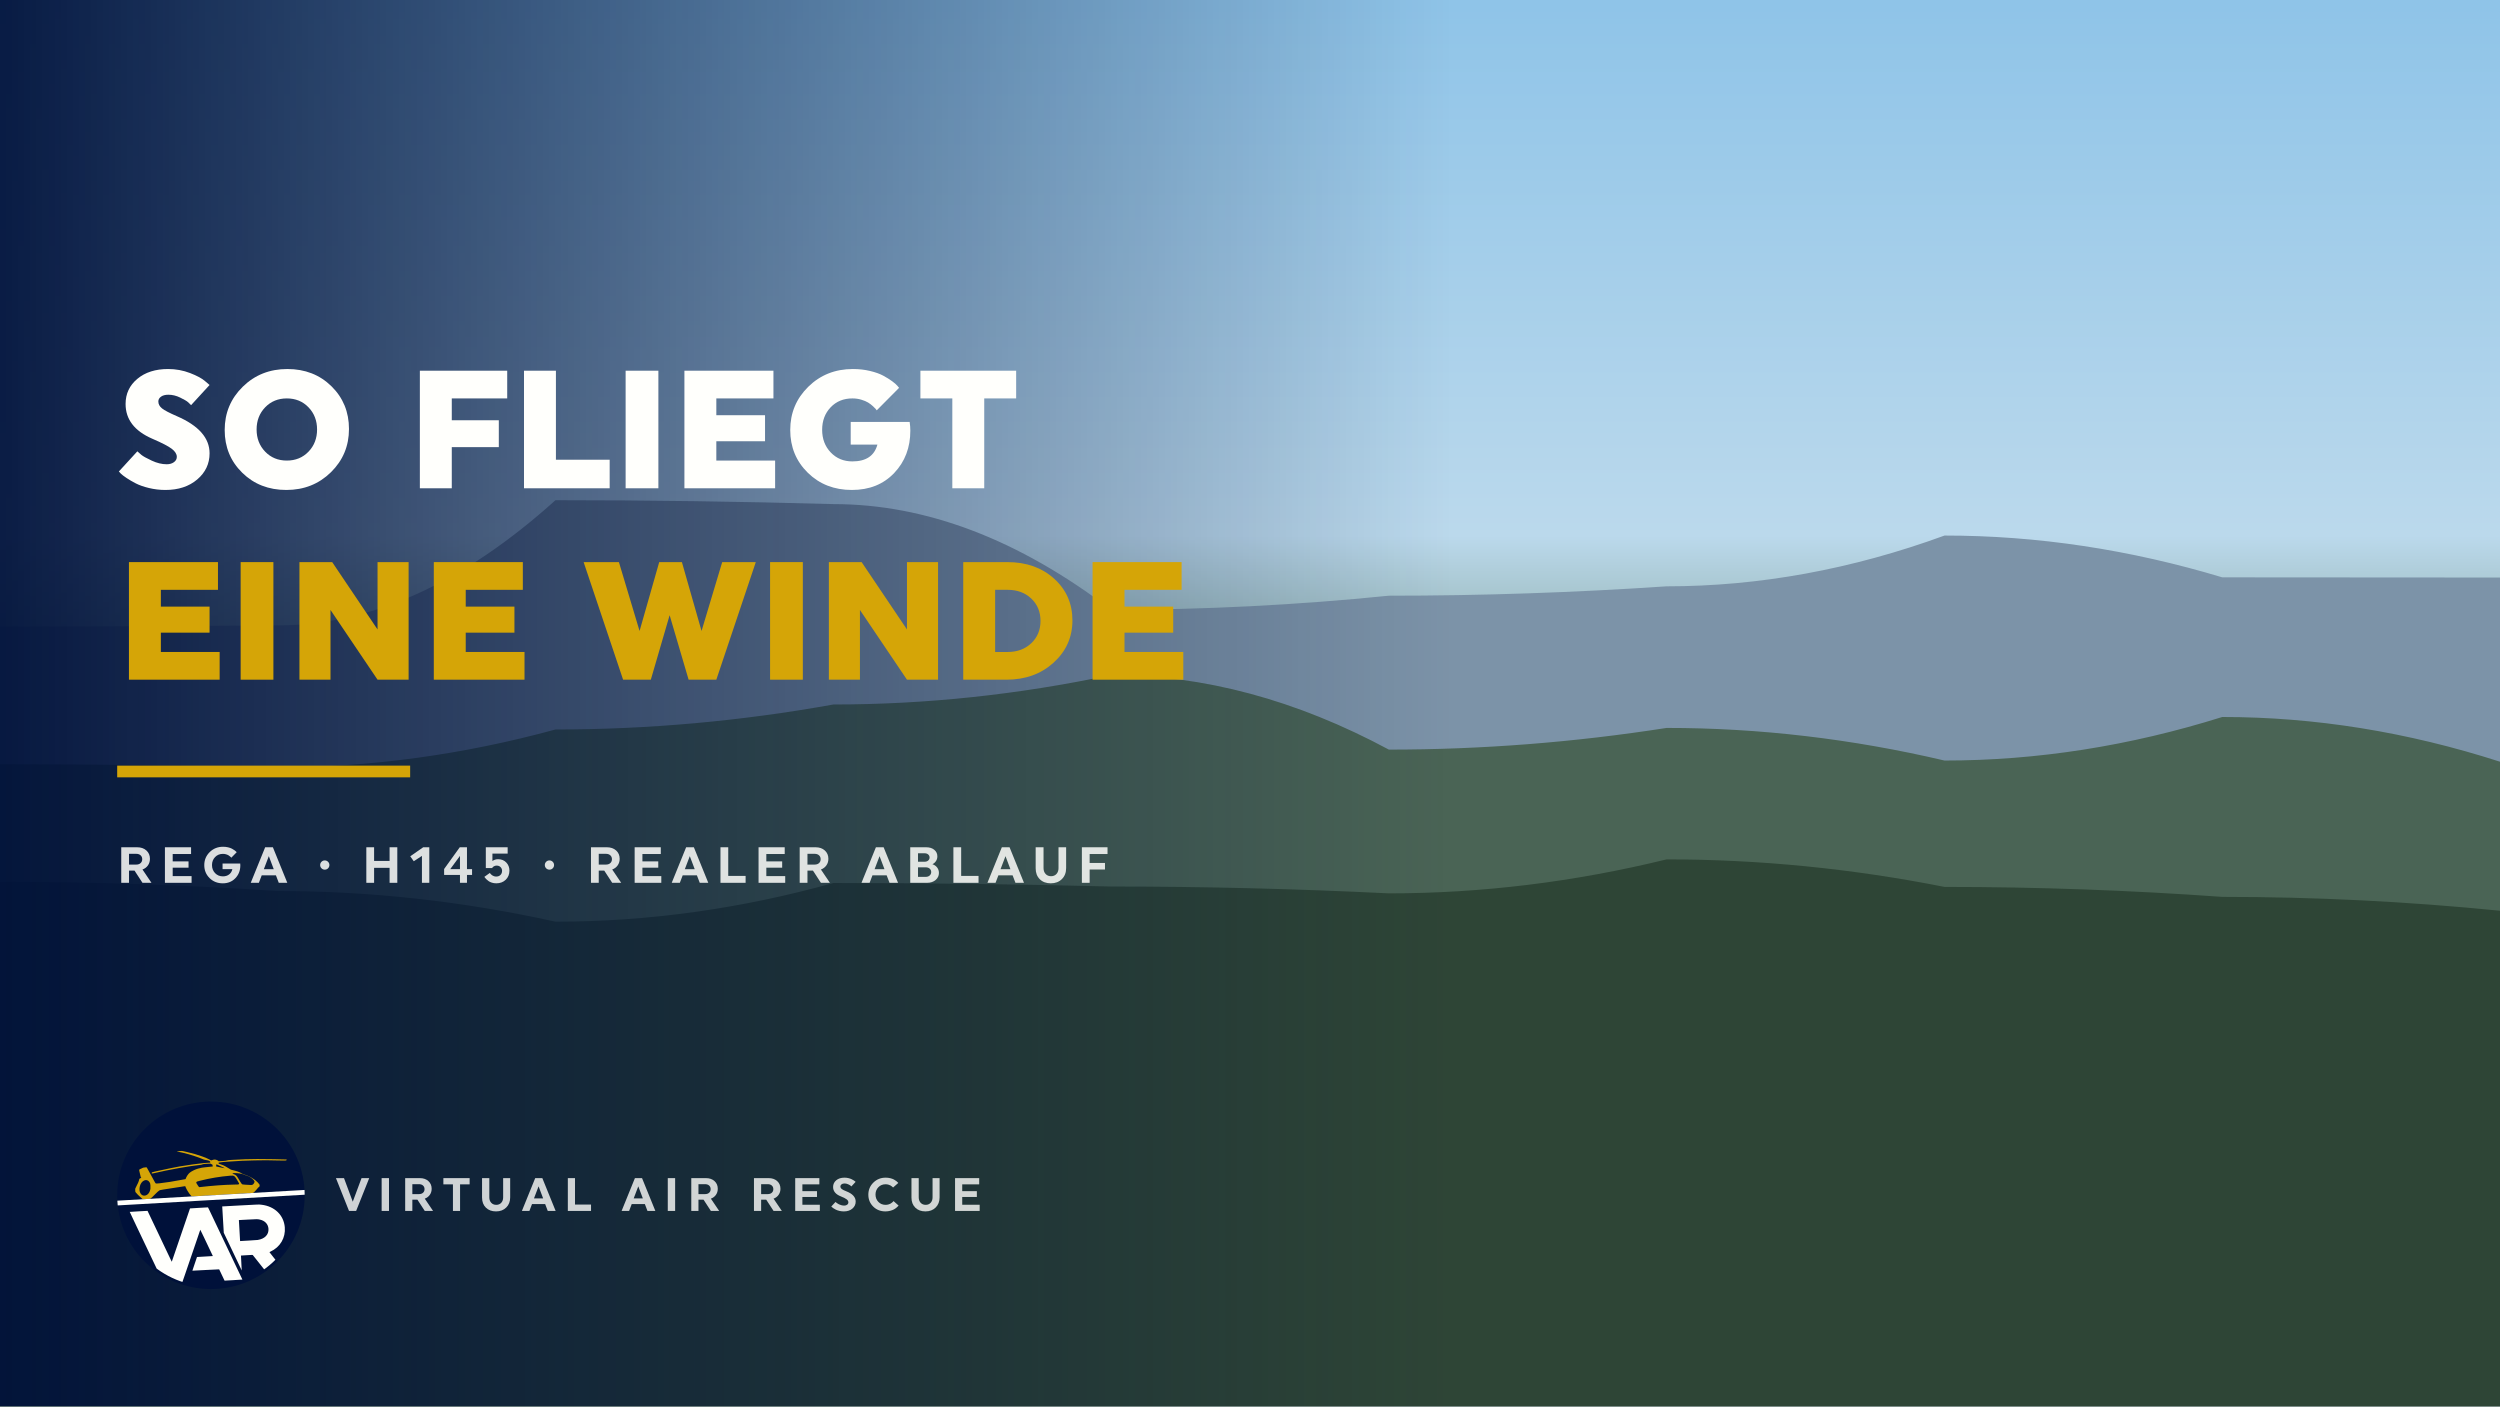
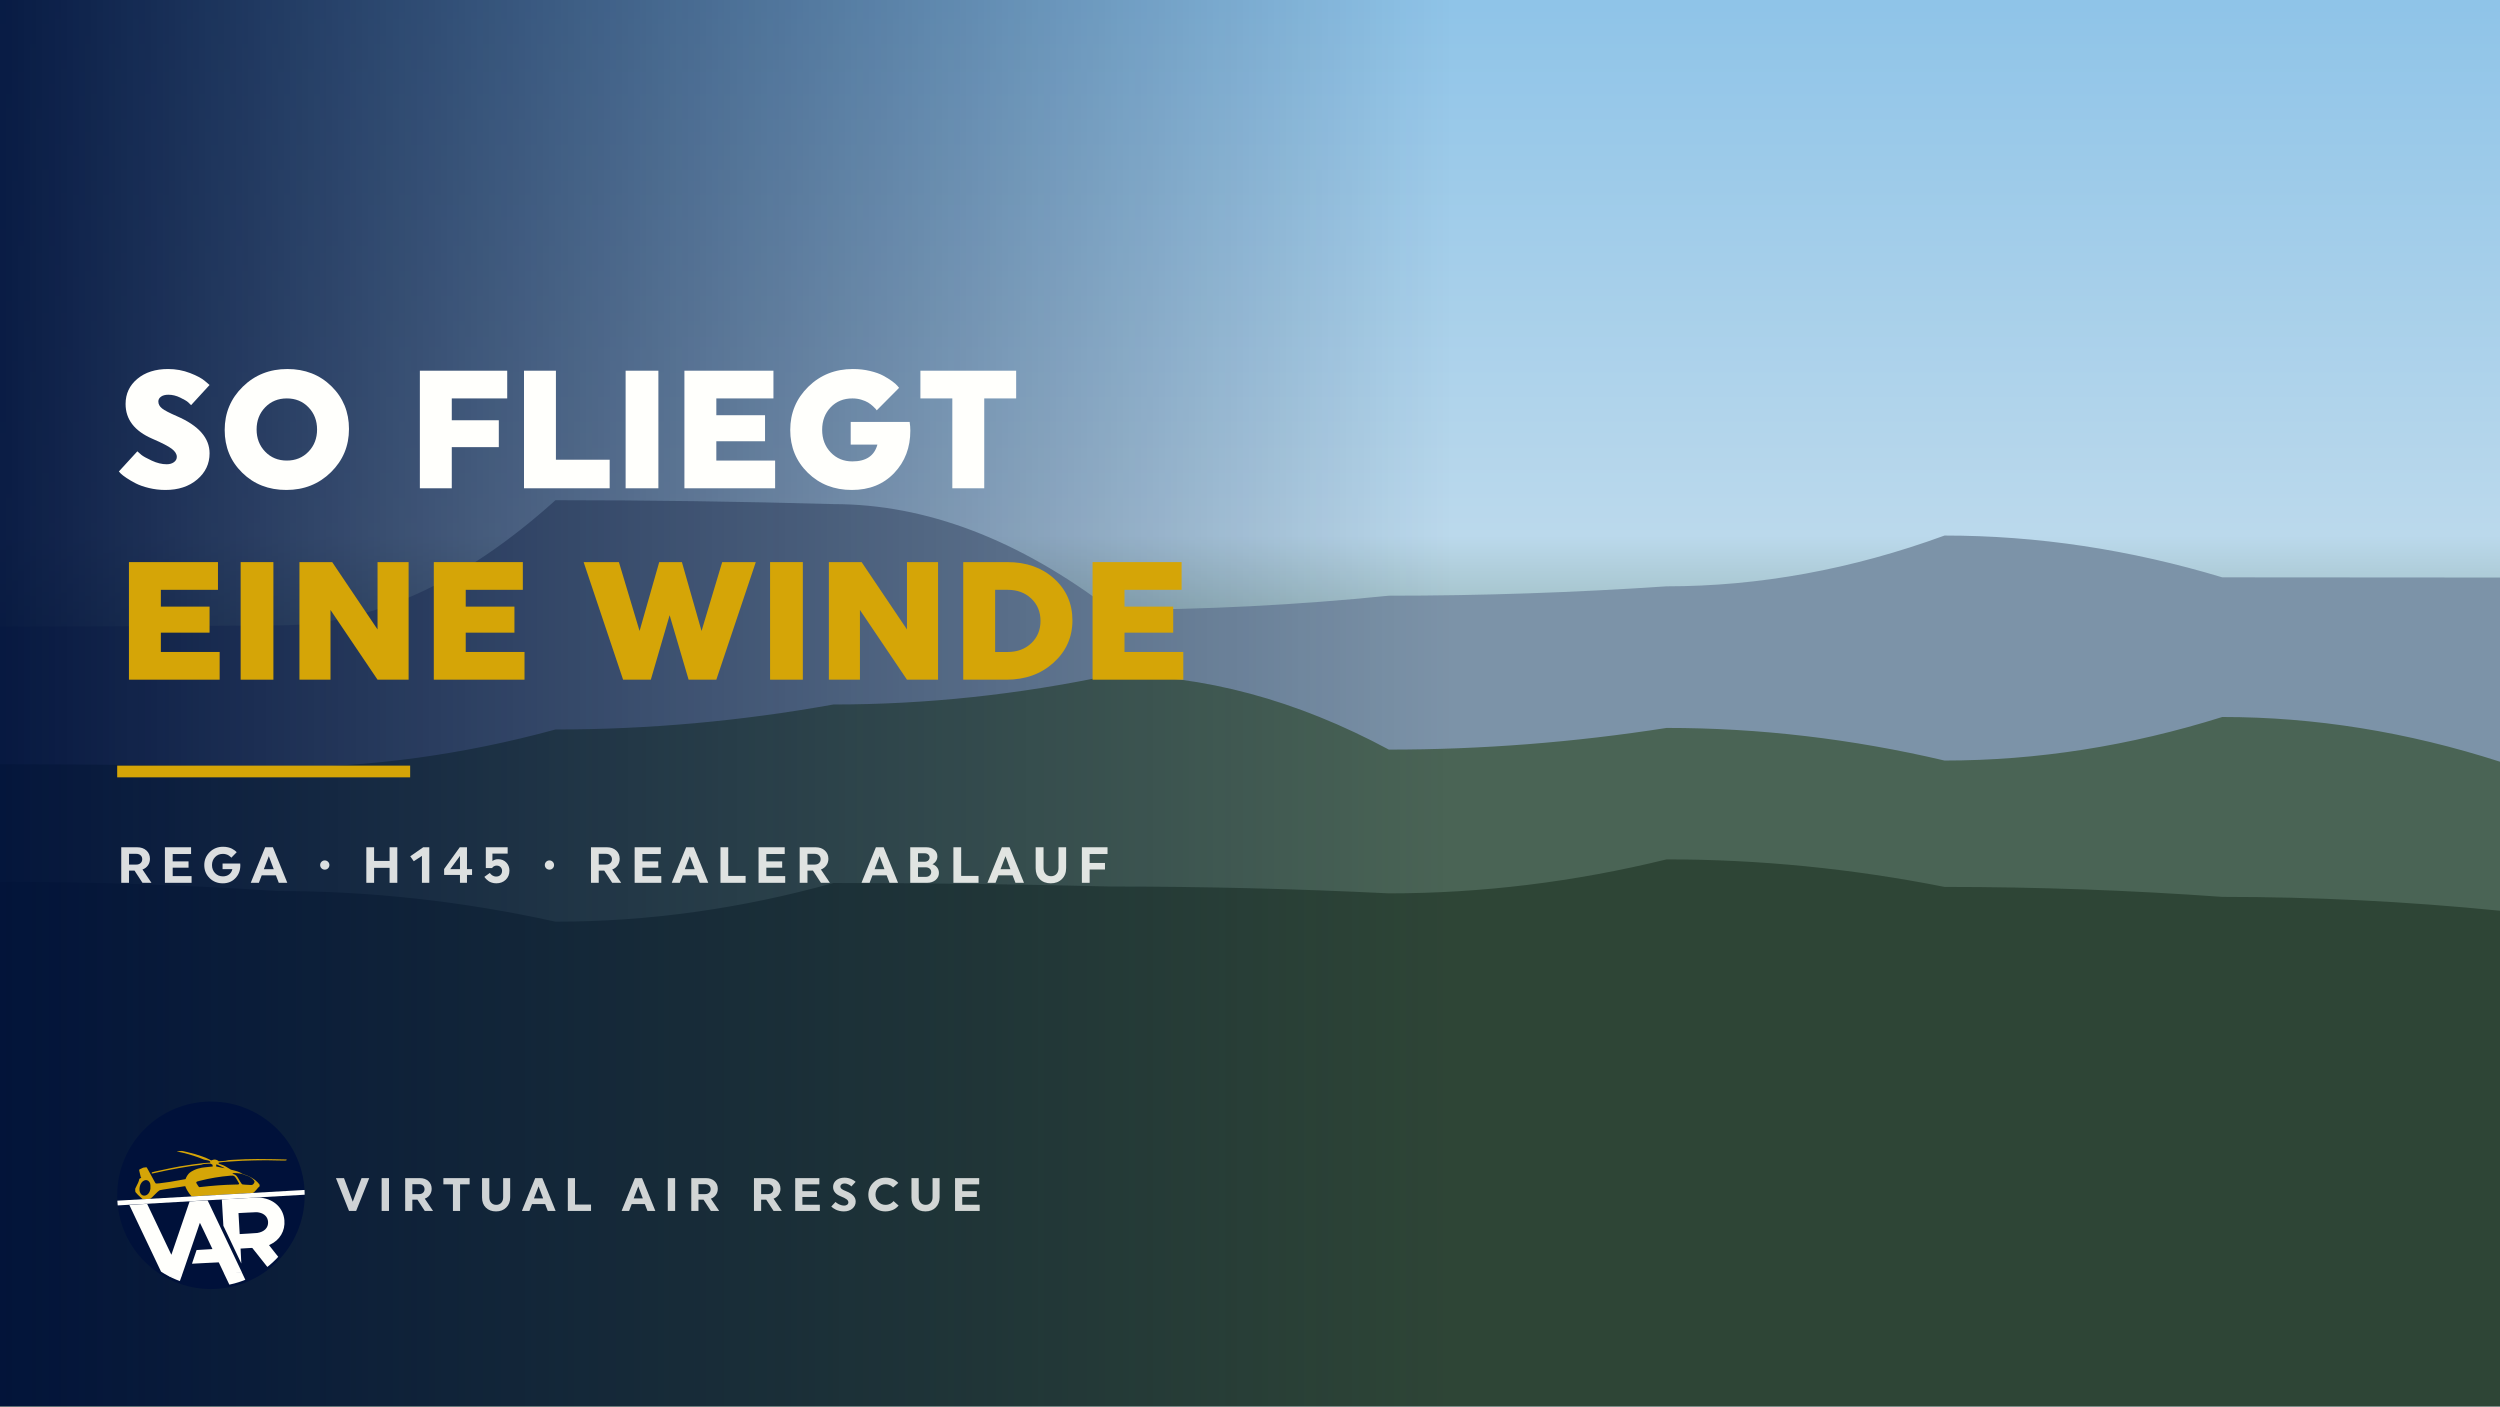
<svg xmlns="http://www.w3.org/2000/svg" viewBox="0 0 1280 720" width="1280" height="720">
  <defs>
    <linearGradient id="sc29" x1="0" y1="0" x2="0" y2="1">
      <stop offset="0%" stop-color="#8FC4E8" />
      <stop offset="38%" stop-color="#BBD9EC" />
      <stop offset="58%" stop-color="#5F7F63" />
      <stop offset="78%" stop-color="#3C5A45" />
      <stop offset="100%" stop-color="#243A2C" />
    </linearGradient>
  </defs>
  <rect width="1280" height="720" fill="url(#sc29)" />
  <path d="M0,720 L0,320.8 Q71.1,320.8 142.2,320.2 Q213.3,320.2 284.4,256.1 Q355.6,256.1 426.7,258.1 Q497.8,258.1 568.9,312.2 Q640.0,312.2 711.1,305.0 Q782.2,305.0 853.3,300.2 Q924.4,300.2 995.6,274.2 Q1066.7,274.2 1137.8,295.6 Q1208.9,295.6 1280.0,295.7 L1280,720 Z" fill="#7C93A8" />
  <path d="M0,720 L0,391.3 Q71.1,391.3 142.2,392.9 Q213.3,392.9 284.4,373.5 Q355.6,373.5 426.7,360.7 Q497.8,360.7 568.9,345.6 Q640.0,345.6 711.1,383.8 Q782.2,383.8 853.3,372.7 Q924.4,372.7 995.6,389.4 Q1066.7,389.4 1137.8,367.1 Q1208.9,367.1 1280.0,390.0 L1280,720 Z" fill="#4A6455" />
  <path d="M0,720 L0,451.5 Q71.1,451.5 142.2,456.2 Q213.3,456.2 284.4,471.9 Q355.6,471.9 426.7,452.1 Q497.8,452.1 568.9,453.9 Q640.0,453.9 711.1,457.4 Q782.2,457.4 853.3,440.0 Q924.4,440.0 995.6,454.1 Q1066.7,454.1 1137.8,459.2 Q1208.9,459.2 1280.0,466.3 L1280,720 Z" fill="#2E4536" />
  <defs>
    <linearGradient id="ytg" x1="0" y1="0" x2="1" y2="0">
      <stop offset="0%" stop-color="#00113A" stop-opacity=".95" />
      <stop offset="58%" stop-color="#00113A" stop-opacity="0" />
    </linearGradient>
  </defs>
  <rect width="1280" height="720" fill="url(#ytg)" />
  <g fill="#FFFFFC" transform="translate(60.0,250.0)">
    <path transform="translate(0.00,0) scale(0.086,-0.086)" d="M245.0 517.0Q245.0 493.0 267.0 475.5Q289.0 458.0 356.0 429.0Q550.0 345.0 550.0 208.0Q550.0 115.0 476.5 52.5Q403.0 -10.0 287.0 -10.0Q237.0 -10.0 189.5 1.5Q142.0 13.0 111.0 29.0Q80.0 45.0 56.0 61.0Q32.0 77.0 21.0 88.0L10.0 100.0L120.0 220.0Q129.0 211.0 144.5 198.5Q160.0 186.0 206.0 164.5Q252.0 143.0 295.0 143.0Q321.0 143.0 338.0 155.5Q355.0 168.0 355.0 187.0Q355.0 212.0 325.0 235.0Q295.0 258.0 209.0 295.0Q50.0 364.0 50.0 502.0Q50.0 593.0 120.0 651.5Q190.0 710.0 303.0 710.0Q372.0 710.0 434.0 686.0Q496.0 662.0 523.0 638.0L550.0 615.0L440.0 495.0Q434.0 502.0 422.0 512.5Q410.0 523.0 375.0 540.0Q340.0 557.0 305.0 557.0Q277.0 557.0 261.0 545.5Q245.0 534.0 245.0 517.0Z" />
    <path transform="translate(51.60,0) scale(0.086,-0.086)" d="M144.5 92.5Q40.0 195.0 40.0 347.0Q40.0 499.0 147.5 604.5Q255.0 710.0 413.0 710.0Q571.0 710.0 675.5 607.5Q780.0 505.0 780.0 353.0Q780.0 201.0 672.5 95.5Q565.0 -10.0 407.0 -10.0Q249.0 -10.0 144.5 92.5ZM281.0 482.0Q230.0 429.0 230.0 350.0Q230.0 271.0 281.0 218.0Q332.0 165.0 410.0 165.0Q488.0 165.0 539.0 218.0Q590.0 271.0 590.0 350.0Q590.0 429.0 539.0 482.0Q488.0 535.0 410.0 535.0Q332.0 535.0 281.0 482.0Z" />
    <path transform="translate(148.95,0) scale(0.086,-0.086)" d="M540.0 245.0H260.0V0.0H70.0V700.0H590.0V535.0H260.0V405.0H540.0Z" />
    <path transform="translate(202.27,0) scale(0.086,-0.086)" d="M580.0 0.0H70.0V700.0H260.0V170.0H580.0Z" />
    <path transform="translate(253.87,0) scale(0.086,-0.086)" d="M75.0 0.0V700.0H270.0V0.0Z" />
    <path transform="translate(284.40,0) scale(0.086,-0.086)" d="M610.0 0.0H70.0V700.0H600.0V535.0H260.0V435.0H550.0V280.0H260.0V165.0H610.0Z" />
    <path transform="translate(341.16,0) scale(0.086,-0.086)" d="M400.0 395.0H751.0Q755.0 368.0 755.0 343.0Q755.0 192.0 659.0 91.0Q563.0 -10.0 407.0 -10.0Q249.0 -10.0 144.5 92.5Q40.0 195.0 40.0 347.0Q40.0 499.0 147.5 604.5Q255.0 710.0 413.0 710.0Q467.0 710.0 515.0 698.5Q563.0 687.0 593.5 670.5Q624.0 654.0 646.5 637.5Q669.0 621.0 678.0 610.0L688.0 598.0L555.0 464.0Q553.0 467.0 549.5 471.5Q546.0 476.0 532.5 488.5Q519.0 501.0 503.5 510.5Q488.0 520.0 463.0 527.5Q438.0 535.0 410.0 535.0Q331.0 535.0 280.5 482.0Q230.0 429.0 230.0 348.0Q230.0 267.0 281.0 213.5Q332.0 160.0 410.0 160.0Q532.0 160.0 559.0 260.0H400.0Z" />
    <path transform="translate(410.39,0) scale(0.086,-0.086)" d="M580.0 535.0H390.0V0.0H200.0V535.0H10.0V700.0H580.0Z" />
  </g>
  <g fill="#D5A507" transform="translate(60.0,348.0)">
    <path transform="translate(0.00,0) scale(0.086,-0.086)" d="M610.0 0.0H70.0V700.0H600.0V535.0H260.0V435.0H550.0V280.0H260.0V165.0H610.0Z" />
    <path transform="translate(56.76,0) scale(0.086,-0.086)" d="M75.0 0.0V700.0H270.0V0.0Z" />
    <path transform="translate(87.29,0) scale(0.086,-0.086)" d="M535.0 0.0 255.0 415.0V0.0H70.0V700.0H265.0L535.0 299.0V700.0H720.0V0.0Z" />
    <path transform="translate(156.09,0) scale(0.086,-0.086)" d="M610.0 0.0H70.0V700.0H600.0V535.0H260.0V435.0H550.0V280.0H260.0V165.0H610.0Z" />
    <path transform="translate(238.82,0) scale(0.086,-0.086)" d="M235.0 0.0 0.0 700.0H210.0L333.0 290.0L450.0 700.0H585.0L702.0 290.0L825.0 700.0H1025.0L790.0 0.0H625.0L512.0 384.0L400.0 0.0Z" />
    <path transform="translate(327.83,0) scale(0.086,-0.086)" d="M75.0 0.0V700.0H270.0V0.0Z" />
    <path transform="translate(358.36,0) scale(0.086,-0.086)" d="M535.0 0.0 255.0 415.0V0.0H70.0V700.0H265.0L535.0 299.0V700.0H720.0V0.0Z" />
    <path transform="translate(427.16,0) scale(0.086,-0.086)" d="M70.0 0.0V700.0H333.0Q502.0 700.0 611.0 601.5Q720.0 503.0 720.0 353.0Q720.0 203.0 608.0 101.5Q496.0 0.0 327.0 0.0ZM335.0 535.0H260.0V165.0H335.0Q420.0 165.0 475.0 217.0Q530.0 269.0 530.0 350.0Q530.0 431.0 475.0 483.0Q420.0 535.0 335.0 535.0Z" />
    <path transform="translate(493.38,0) scale(0.086,-0.086)" d="M610.0 0.0H70.0V700.0H600.0V535.0H260.0V435.0H550.0V280.0H260.0V165.0H610.0Z" />
  </g>
  <rect x="60" y="392" width="150" height="6" fill="#D5A507" />
  <g fill="#FFFFFC" opacity=".85" transform="translate(60.0,452.0)">
    <path transform="translate(0.00,0) scale(0.026,-0.026)" d="M374.0 571.0H233.0V359.0H374.0Q429.0 359.0 461.0 388.5Q493.0 418.0 493.0 465.0Q493.0 512.0 461.0 541.5Q429.0 571.0 374.0 571.0ZM80.0 0.0V700.0H393.0Q505.0 700.0 575.0 637.0Q645.0 574.0 645.0 473.0Q645.0 399.0 605.5 343.0Q566.0 287.0 498.0 262.0L675.0 0.0H498.0L341.0 241.0H233.0V0.0Z" />
    <path transform="translate(22.36,0) scale(0.026,-0.026)" d="M605.0 0.0H80.0V700.0H595.0V567.0H233.0V422.0H545.0V298.0H233.0V132.0H605.0Z" />
    <path transform="translate(43.42,0) scale(0.026,-0.026)" d="M405.0 380.0H753.0Q755.0 361.0 755.0 341.0Q754.0 192.0 657.5 91.0Q561.0 -10.0 410.0 -10.0Q254.0 -10.0 149.5 93.0Q45.0 196.0 45.0 348.0Q45.0 500.0 152.0 605.0Q259.0 710.0 415.0 710.0Q467.0 710.0 513.5 699.0Q560.0 688.0 589.5 672.0Q619.0 656.0 641.5 640.0Q664.0 624.0 674.0 613.0L683.0 602.0L577.0 494.0Q575.0 497.0 570.5 502.0Q566.0 507.0 550.5 520.5Q535.0 534.0 517.5 544.0Q500.0 554.0 471.5 562.0Q443.0 570.0 412.0 570.0Q319.0 570.0 258.0 507.0Q197.0 444.0 197.0 349.0Q197.0 254.0 258.0 190.5Q319.0 127.0 412.0 127.0Q485.0 127.0 535.0 165.5Q585.0 204.0 598.0 270.0H405.0Z" />
    <path transform="translate(68.38,0) scale(0.026,-0.026)" d="M356.0 525.0 258.0 268.0H453.0ZM436.0 700.0 720.0 0.0H552.0L496.0 147.0H216.0L160.0 0.0H0.0L284.0 700.0Z" />
    <path transform="translate(102.62,0) scale(0.026,-0.026)" d="M141.0 441.0Q178.0 441.0 205.0 414.5Q232.0 388.0 232.0 350.0Q232.0 312.0 205.5 285.5Q179.0 259.0 141.0 259.0Q103.0 259.0 76.5 285.5Q50.0 312.0 50.0 350.0Q50.0 388.0 76.5 414.5Q103.0 441.0 141.0 441.0Z" />
    <path transform="translate(125.48,0) scale(0.026,-0.026)" d="M538.0 0.0V295.0H233.0V0.0H80.0V700.0H233.0V431.0H538.0V700.0H690.0V0.0Z" />
    <path transform="translate(149.66,0) scale(0.026,-0.026)" d="M15.0 522.0 270.0 700.0H390.0V0.0H245.0V530.0L84.0 425.0Z" />
    <path transform="translate(166.56,0) scale(0.026,-0.026)" d="M152.0 269.0H344.0V530.0ZM32.0 272.0 340.0 700.0H482.0V269.0H582.0V155.0H482.0V0.0H344.0V155.0H32.0Z" />
    <path transform="translate(186.71,0) scale(0.026,-0.026)" d="M78.0 290.0V700.0H508.0V575.0H208.0V429.0Q257.0 465.0 320.0 465.0Q419.0 465.0 481.0 400.0Q543.0 335.0 543.0 240.0Q543.0 131.0 470.5 60.5Q398.0 -10.0 284.0 -10.0Q238.0 -10.0 197.0 3.0Q156.0 16.0 130.5 35.0Q105.0 54.0 85.5 73.0Q66.0 92.0 58.0 105.0L50.0 118.0L158.0 195.0Q160.0 192.0 163.0 187.0Q166.0 182.0 177.0 170.0Q188.0 158.0 201.5 148.5Q215.0 139.0 236.5 131.0Q258.0 123.0 282.0 123.0Q335.0 123.0 366.5 154.5Q398.0 186.0 398.0 236.0Q398.0 279.0 368.5 309.0Q339.0 339.0 292.0 339.0Q263.0 339.0 240.5 326.5Q218.0 314.0 210.0 302.0L202.0 290.0Z" />
    <path transform="translate(217.65,0) scale(0.026,-0.026)" d="M141.0 441.0Q178.0 441.0 205.0 414.5Q232.0 388.0 232.0 350.0Q232.0 312.0 205.5 285.5Q179.0 259.0 141.0 259.0Q103.0 259.0 76.5 285.5Q50.0 312.0 50.0 350.0Q50.0 388.0 76.5 414.5Q103.0 441.0 141.0 441.0Z" />
    <path transform="translate(240.50,0) scale(0.026,-0.026)" d="M374.0 571.0H233.0V359.0H374.0Q429.0 359.0 461.0 388.5Q493.0 418.0 493.0 465.0Q493.0 512.0 461.0 541.5Q429.0 571.0 374.0 571.0ZM80.0 0.0V700.0H393.0Q505.0 700.0 575.0 637.0Q645.0 574.0 645.0 473.0Q645.0 399.0 605.5 343.0Q566.0 287.0 498.0 262.0L675.0 0.0H498.0L341.0 241.0H233.0V0.0Z" />
    <path transform="translate(262.86,0) scale(0.026,-0.026)" d="M605.0 0.0H80.0V700.0H595.0V567.0H233.0V422.0H545.0V298.0H233.0V132.0H605.0Z" />
    <path transform="translate(283.92,0) scale(0.026,-0.026)" d="M356.0 525.0 258.0 268.0H453.0ZM436.0 700.0 720.0 0.0H552.0L496.0 147.0H216.0L160.0 0.0H0.0L284.0 700.0Z" />
    <path transform="translate(306.80,0) scale(0.026,-0.026)" d="M575.0 0.0H80.0V700.0H233.0V136.0H575.0Z" />
    <path transform="translate(326.30,0) scale(0.026,-0.026)" d="M605.0 0.0H80.0V700.0H595.0V567.0H233.0V422.0H545.0V298.0H233.0V132.0H605.0Z" />
    <path transform="translate(347.36,0) scale(0.026,-0.026)" d="M374.0 571.0H233.0V359.0H374.0Q429.0 359.0 461.0 388.5Q493.0 418.0 493.0 465.0Q493.0 512.0 461.0 541.5Q429.0 571.0 374.0 571.0ZM80.0 0.0V700.0H393.0Q505.0 700.0 575.0 637.0Q645.0 574.0 645.0 473.0Q645.0 399.0 605.5 343.0Q566.0 287.0 498.0 262.0L675.0 0.0H498.0L341.0 241.0H233.0V0.0Z" />
    <path transform="translate(381.08,0) scale(0.026,-0.026)" d="M356.0 525.0 258.0 268.0H453.0ZM436.0 700.0 720.0 0.0H552.0L496.0 147.0H216.0L160.0 0.0H0.0L284.0 700.0Z" />
    <path transform="translate(403.96,0) scale(0.026,-0.026)" d="M233.0 415.0H361.0Q407.0 415.0 434.0 439.0Q461.0 463.0 461.0 498.0Q461.0 534.0 434.0 558.0Q407.0 582.0 361.0 582.0H233.0ZM80.0 700.0H394.0Q493.0 700.0 553.5 650.0Q614.0 600.0 614.0 521.0Q614.0 471.0 588.5 430.5Q563.0 390.0 517.0 366.0Q577.0 346.0 611.0 300.0Q645.0 254.0 645.0 194.0Q645.0 111.0 579.5 55.5Q514.0 0.0 412.0 0.0H80.0ZM233.0 305.0V117.0H384.0Q434.0 117.0 463.5 144.5Q493.0 172.0 493.0 212.0Q493.0 252.0 463.5 278.5Q434.0 305.0 384.0 305.0Z" />
    <path transform="translate(426.06,0) scale(0.026,-0.026)" d="M575.0 0.0H80.0V700.0H233.0V136.0H575.0Z" />
    <path transform="translate(445.56,0) scale(0.026,-0.026)" d="M356.0 525.0 258.0 268.0H453.0ZM436.0 700.0 720.0 0.0H552.0L496.0 147.0H216.0L160.0 0.0H0.0L284.0 700.0Z" />
    <path transform="translate(468.44,0) scale(0.026,-0.026)" d="M520.0 700.0H670.0V290.0Q670.0 156.0 586.0 73.0Q502.0 -10.0 368.0 -10.0Q233.0 -10.0 151.5 70.5Q70.0 151.0 70.0 285.0V700.0H225.0V290.0Q225.0 218.0 266.0 174.0Q307.0 130.0 373.0 130.0Q439.0 130.0 479.5 174.0Q520.0 218.0 520.0 290.0Z" />
    <path transform="translate(491.84,0) scale(0.026,-0.026)" d="M535.0 262.0H233.0V0.0H80.0V700.0H585.0V567.0H233.0V391.0H535.0Z" />
  </g>
  <g transform="translate(60,564) scale(0.1875)">
    <defs>
      <clipPath id="n1b30">
        <circle cx="256" cy="256" r="256" />
      </clipPath>
    </defs>
    <g clip-path="url(#n1b30)">
      <circle cx="256" cy="256" r="256" fill="#00113A" />
      <g fill="#D5A507" transform="translate(49.00,134.89) scale(0.414)">
        <path d="M35.7 305.27C27.86 297.99 20 290.67 18.23 289.02C12.94 284.07 7.26 277.76 2.59 271.63C1.3 269.94 1.3 269.94 0.67 259.67C0.04 249.4 0.04 249.4 3.21 243.43C17.85 215.93 25.31 198.26 26.9 187.33C27.45 183.58 26.65 184.36 34.25 180.13C39.92 176.97 39.91 176.98 39.91 175.49C39.91 173.85 39.02 172.61 37.83 172.6C37.11 172.6 37.81 175.22 31.69 149.81C26.64 128.87 26.11 126.2 26.67 124.15C27.12 122.49 32.62 119.37 41.13 115.95C46.53 113.78 47.49 113.3 48.58 112.26C50.67 110.26 58.97 108.69 71.24 107.99C77.19 107.64 74.98 104.81 89.29 131.15C96.15 143.79 105.73 161.29 110.57 170.04C115.41 178.79 120.75 188.62 122.44 191.88C129.48 205.52 134.23 213.21 136.29 214.34C139.72 216.22 170.18 212.83 229.23 204.01C250.02 200.91 306.75 190.88 330.23 186.17C332.66 185.68 332.66 185.68 333.54 183.12C338.5 168.63 350.1 151.3 360.17 143.32C372.8 133.3 397.13 121.34 414.41 116.63C435.84 110.79 444.66 109.17 464.81 107.34C479.81 105.98 511.76 102.62 512.05 102.38C512.08 102.36 511.65 99.49 511.1 96.01C510.1 89.68 510.1 89.68 506.87 88.58C502.65 87.13 501 86.26 499.45 84.67C498.18 83.37 498.18 83.37 487.88 83.75C459.05 84.82 451.08 85.73 441.9 89.01C435.4 91.33 435.45 91.31 428.8 91.97C362.81 98.45 214.12 125.11 126.21 146.21C111.13 149.83 109.91 149.82 109.35 146.09C108.62 141.18 110.96 140.04 130.7 135.68C199.78 120.43 262.82 107.4 294.63 101.81C336.98 94.36 431.41 81.22 452.54 79.84C455.13 79.67 462.05 79.18 467.91 78.75C473.77 78.33 480.74 77.91 483.41 77.82C496.02 77.41 495.76 77.44 495.55 76.49C495.44 76.03 495.28 74.08 495.18 72.17C495.01 68.69 495.01 68.69 493.75 68.38C493.06 68.2 491.24 67.34 489.71 66.47C482.4 62.32 482.87 62.48 475.05 61.23C461.69 59.09 454.17 57.41 449.82 55.59C448.42 55 444.91 53.47 442.02 52.19C431.61 47.57 418.28 42.66 392.8 34.08C364.87 24.67 339.59 17.5 311.76 11.09C299.95 8.37 299.99 8.38 290.21 6.6C279.38 4.63 274.04 3.36 274.55 2.87C275.14 2.3 289.73 0.65 297.88 0.23C311.16 -0.46 311.55 -0.4 341.15 6.74C389.7 18.46 402.15 22.04 437.97 34.58C462.99 43.33 472.02 47.05 486.52 54.55C489.7 56.2 494.13 58.47 496.36 59.59C498.58 60.72 500.74 61.86 501.14 62.13C501.87 62.62 501.89 62.62 504.82 61.38C519.4 55.23 529.43 55.03 540.79 60.69C546.35 63.46 548.17 64.78 548.98 66.6C549.58 67.97 555.31 67.94 575.92 66.45C598.39 64.83 598.39 64.83 607.34 62.29C614.29 60.32 614.14 60.33 639.56 58.79C703.41 54.93 756.26 53.13 806.36 53.13C858.12 53.13 977.54 55.09 996.82 56.26C1000.43 56.48 1001.17 58.14 998.71 60.49C995.29 63.76 991.43 63.94 948.73 62.85C873.08 60.91 856.08 60.83 788.97 62.17C722.22 63.5 694.67 64.8 620.01 70.11C613.86 70.55 607 70.98 604.77 71.07C591.89 71.59 573.5 73.35 567.47 74.64C561.97 75.82 561.32 75.9 556.36 76.04C551.11 76.19 551.11 76.19 550.94 78.75C550.84 80.16 550.57 81.77 550.34 82.33C550.01 83.11 549.99 83.38 550.24 83.47C550.42 83.53 553.42 84.55 556.9 85.72C560.39 86.9 566.25 88.96 569.93 90.32C573.61 91.67 576.74 92.77 576.89 92.77C580.14 92.77 614.7 111.79 625.81 119.69C630.93 123.34 630.93 123.34 636.87 124.75C672.02 133.12 689.95 139.38 701.29 147.24C705.18 149.93 705.18 149.93 720.24 155.31C752.95 166.98 765.35 173.35 790.99 191.66C799.5 197.73 816.67 214.97 819.64 220.42C823.42 227.36 820.75 237.21 814.42 239.63C811.9 240.59 812.26 240.2 804.25 250.61C795.46 262.02 780.6 276.24 776.87 276.82C775.66 277 373.53 299.94 373.25 299.84C371.87 299.33 359.32 284.34 355.46 278.59C344.66 262.51 338.75 252.16 334.39 241.69C332.21 236.45 330.36 232.1 330.28 232.02C329.97 231.71 213.68 249.73 187.97 254.08C164.08 258.12 163.13 258.35 158.5 261.43C151.54 266.06 146.73 270.44 129.11 288.18C98.73 318.77 105.03 315.29 77.25 316.85C63.91 317.61 52.31 318.29 51.48 318.37C49.96 318.52 49.96 318.52 35.7 305.27ZM65.16 294.35C83.73 291.12 97.51 273.39 100.91 248.38C101.38 244.97 101.37 230.17 100.9 226C99.56 213.99 98.8 211.61 94.02 204.55C76.64 178.83 40.43 194.92 31.18 232.47C22.2 268.91 38.7 298.96 65.16 294.35ZM426.51 238.42C508.82 228.76 585.47 223.14 652.64 221.81C692.24 221.03 690.56 222.48 677.71 200.11C656.08 162.43 653.86 160.82 626.75 163.14C557.73 169.02 495.94 179.34 427.86 196.36C408.78 201.13 406.7 201.91 404.56 205.13C401.84 209.25 402.31 210.47 412.79 226.27C421.54 239.45 421.09 239.05 426.51 238.42ZM771.34 224.12C780.47 221.3 789.76 206.88 786.96 199.86C783.31 190.7 764.16 174.62 748.38 167.48C741.64 164.43 718.63 155.97 707.64 152.51C687.74 146.23 651.12 143.59 643.34 147.88C640.63 149.37 642.43 150.74 649.96 152.91C662.3 156.47 670.56 163.87 679.03 178.98C687.23 193.6 699.29 212.89 702.16 215.99C707.1 221.32 707.66 221.47 727.59 222.62C764.71 224.76 768.81 224.9 771.34 224.12ZM591.15 114.24C591.15 114.08 588 112.11 584.82 110.28C578.3 106.55 556.35 96.34 545.07 91.8C543.08 91 540.82 89.97 540.03 89.52C537.82 88.26 535.19 88.74 534.96 90.44C534.72 92.22 534.14 101.92 534.27 102.04C534.33 102.09 541.55 103.67 550.3 105.55C559.05 107.43 571.61 110.17 578.21 111.63C589.8 114.19 591.15 114.47 591.15 114.24Z" fill-rule="evenodd" />
      </g>
      <g transform="translate(256,256) rotate(-3.275)">
        <rect x="-614.4" y="0" width="1228.8" height="13" fill="#FFFFFC" />
      </g>
      <g transform="rotate(-3.275 256 256)">
        <defs>
          <clipPath id="wc1b30">
            <circle cx="256" cy="256" r="249.00" />
          </clipPath>
        </defs>
        <g clip-path="url(#wc1b30)">
-           <g fill="#FFFFFC" transform="translate(32.03,288.10) scale(0.42394)">
+           <g fill="#FFFFFC" transform="translate(32.03,269.00) scale(0.42394)">
            <path d="M195.1 478.09C193.93 477.63 193.3 476.14 173.69 427.85C169.31 417.07 161.96 399.04 157.36 387.77C144.85 357.16 130.53 321.99 124.7 307.6C121.86 300.58 116.25 286.82 112.24 277.02C99.77 246.52 89.4 221.12 84.01 207.84C76.29 188.85 63.1 156.48 36.82 92.04C5.35 14.87 0 1.67 0 1.08C0 0.81 25.85 0.66 57.45 0.74L114.9 0.89L119.73 12.77C122.38 19.3 128.74 34.93 133.87 47.51C145.14 75.16 159.52 110.48 170.14 136.58C174.45 147.19 182.06 165.9 187.05 178.15C196.26 200.76 206.8 226.67 220.74 260.99C224.99 271.44 230.49 284.93 232.96 290.97C235.43 297.02 240.44 309.31 244.09 318.29C251.9 337.51 251.75 337.2 252.42 336.01C252.69 335.53 256.69 325.8 261.33 314.39C269.84 293.41 277.55 274.47 295.12 231.29C300.44 218.23 308.05 199.52 312.04 189.73C318.74 173.26 325.93 155.59 346.48 105.11C350.8 94.49 358.42 75.79 363.41 63.54C368.4 51.29 376.16 32.19 380.66 21.08L388.83 0.89L446.64 0.59C478.44 0.43 504.66 0.45 504.91 0.64C505.16 0.82 508.67 9.11 512.7 19.04C516.73 28.98 524.11 47.13 529.11 59.38C541.84 90.6 555.55 124.24 565.9 149.64C570.75 161.56 578.1 179.6 582.23 189.73C586.36 199.85 593.99 218.56 599.17 231.29C604.36 244.03 612.91 265.01 618.18 277.91C633.59 315.68 644.01 341.24 650.83 358.08C654.35 366.73 659.95 380.49 663.29 388.66C666.63 396.82 673.22 412.99 677.95 424.58C682.68 436.18 689.46 452.8 693.03 461.52C696.6 470.24 699.52 477.52 699.52 477.7C699.52 477.88 673.66 478.03 642.04 478.03L584.56 478.03L581.68 471.05C577.2 460.19 560.23 418.53 557.18 410.93C555.68 407.17 554.19 403.76 553.87 403.36C553.42 402.77 535.39 402.61 467.27 402.61C419.95 402.61 381.24 402.46 381.24 402.26C381.24 402.07 384.56 393.72 388.61 383.71C396.8 363.5 408.21 335.11 412.82 323.49L415.81 315.92L467.08 315.77L518.34 315.62L513.87 304.63C511.41 298.59 505.44 283.89 500.59 271.97C495.75 260.05 487.88 240.68 483.1 228.92C478.32 217.16 470.83 198.72 466.45 187.95C450.59 148.87 447.82 142.25 447.34 142.09C447.07 142 445.2 146.13 443.18 151.28C441.16 156.42 434.67 172.52 428.75 187.05C422.83 201.59 414.81 221.36 410.93 231C407.04 240.63 399.56 259.07 394.3 271.97C376.24 316.27 366.82 339.41 358.64 359.56C345.14 392.83 338.8 408.42 330.37 429.04C311.03 476.38 310.36 477.95 309.1 478.28C307.23 478.79 196.4 478.6 195.1 478.09ZM881.95 474.91C879.81 472 876.03 466.65 856.48 438.84C852.23 432.79 840.49 416.09 830.38 401.72C820.26 387.35 807.21 368.78 801.36 360.45C784.84 336.91 776.14 324.62 775.21 323.48C774.4 322.5 772.01 322.45 736.79 322.59L699.23 322.74L698.93 370.83L698.63 418.92L690.21 398.15C685.57 386.72 677.74 367.49 672.81 355.4C667.87 343.32 660.52 325.28 656.47 315.32C652.42 305.36 644.8 286.65 639.54 273.75C634.28 260.85 625.94 240.41 621.01 228.33C616.08 216.24 608.68 198.2 604.57 188.24L597.09 170.13L596.94 85.03L596.79 -0.07L711.55 0.16C835.48 0.41 832.04 0.32 850.36 3.58C934.1 18.49 989.12 78.21 991.5 156.77C993.56 225.09 954.38 283.51 889.7 308.51C886.35 309.81 883.62 311.05 883.61 311.28C883.61 311.67 888.25 318.33 910.61 350.06C915.44 356.92 922.68 367.21 926.69 372.92C930.71 378.64 938.14 389.19 943.21 396.38C948.28 403.56 955.61 413.98 959.5 419.54C963.39 425.09 972.96 438.72 980.78 449.82C999.57 476.5 1000 477.12 1000 477.61C1000 477.84 973.95 478.03 942.12 478.03C884.24 478.03 884.24 478.03 881.95 474.91ZM812.44 228.62C858.16 224.16 885.99 198.77 885.99 161.52C885.99 130.34 865.44 106.28 831.53 97.74C817.42 94.19 818.24 94.23 756.09 93.98L698.93 93.75L698.93 161.48L698.93 229.22L752.61 229.22C784.27 229.22 808.81 228.97 812.44 228.62Z" fill-rule="evenodd" />
+             <path d="M192.83 474.62 L311.60 474.62 L252.04 614.97 L252.04 614.97 ZM582.75 474.62 L697.88 474.62 L780.63 678.62 L666.26 678.62 ZM887.32 474.62 L997.18 474.62 L1138.70 678.62 L1067.96 678.62 Z" />
          </g>
        </g>
      </g>
    </g>
  </g>
  <g fill="#FFFFFC" opacity=".8" transform="translate(172.0,620.0)">
    <path transform="translate(0.00,0) scale(0.024,-0.024)" d="M279.0 0.0 0.0 700.0H172.0L359.0 197.0L546.0 700.0H710.0L431.0 0.0Z" />
    <path transform="translate(21.36,0) scale(0.024,-0.024)" d="M85.0 0.0V700.0H242.0V0.0Z" />
    <path transform="translate(33.53,0) scale(0.024,-0.024)" d="M374.0 571.0H233.0V359.0H374.0Q429.0 359.0 461.0 388.5Q493.0 418.0 493.0 465.0Q493.0 512.0 461.0 541.5Q429.0 571.0 374.0 571.0ZM80.0 0.0V700.0H393.0Q505.0 700.0 575.0 637.0Q645.0 574.0 645.0 473.0Q645.0 399.0 605.5 343.0Q566.0 287.0 498.0 262.0L675.0 0.0H498.0L341.0 241.0H233.0V0.0Z" />
    <path transform="translate(54.65,0) scale(0.024,-0.024)" d="M575.0 567.0H371.0V0.0H219.0V567.0H15.0V700.0H575.0Z" />
    <path transform="translate(73.13,0) scale(0.024,-0.024)" d="M520.0 700.0H670.0V290.0Q670.0 156.0 586.0 73.0Q502.0 -10.0 368.0 -10.0Q233.0 -10.0 151.5 70.5Q70.0 151.0 70.0 285.0V700.0H225.0V290.0Q225.0 218.0 266.0 174.0Q307.0 130.0 373.0 130.0Q439.0 130.0 479.5 174.0Q520.0 218.0 520.0 290.0Z" />
    <path transform="translate(95.21,0) scale(0.024,-0.024)" d="M356.0 525.0 258.0 268.0H453.0ZM436.0 700.0 720.0 0.0H552.0L496.0 147.0H216.0L160.0 0.0H0.0L284.0 700.0Z" />
    <path transform="translate(116.81,0) scale(0.024,-0.024)" d="M575.0 0.0H80.0V700.0H233.0V136.0H575.0Z" />
    <path transform="translate(146.26,0) scale(0.024,-0.024)" d="M356.0 525.0 258.0 268.0H453.0ZM436.0 700.0 720.0 0.0H552.0L496.0 147.0H216.0L160.0 0.0H0.0L284.0 700.0Z" />
    <path transform="translate(167.86,0) scale(0.024,-0.024)" d="M85.0 0.0V700.0H242.0V0.0Z" />
    <path transform="translate(180.02,0) scale(0.024,-0.024)" d="M374.0 571.0H233.0V359.0H374.0Q429.0 359.0 461.0 388.5Q493.0 418.0 493.0 465.0Q493.0 512.0 461.0 541.5Q429.0 571.0 374.0 571.0ZM80.0 0.0V700.0H393.0Q505.0 700.0 575.0 637.0Q645.0 574.0 645.0 473.0Q645.0 399.0 605.5 343.0Q566.0 287.0 498.0 262.0L675.0 0.0H498.0L341.0 241.0H233.0V0.0Z" />
    <path transform="translate(212.11,0) scale(0.024,-0.024)" d="M374.0 571.0H233.0V359.0H374.0Q429.0 359.0 461.0 388.5Q493.0 418.0 493.0 465.0Q493.0 512.0 461.0 541.5Q429.0 571.0 374.0 571.0ZM80.0 0.0V700.0H393.0Q505.0 700.0 575.0 637.0Q645.0 574.0 645.0 473.0Q645.0 399.0 605.5 343.0Q566.0 287.0 498.0 262.0L675.0 0.0H498.0L341.0 241.0H233.0V0.0Z" />
    <path transform="translate(233.23,0) scale(0.024,-0.024)" d="M605.0 0.0H80.0V700.0H595.0V567.0H233.0V422.0H545.0V298.0H233.0V132.0H605.0Z" />
    <path transform="translate(253.15,0) scale(0.024,-0.024)" d="M340.0 419.0Q540.0 341.0 540.0 200.0Q540.0 110.0 470.0 50.0Q400.0 -10.0 287.0 -10.0Q238.0 -10.0 192.5 1.0Q147.0 12.0 117.0 27.0Q87.0 42.0 64.0 57.5Q41.0 73.0 30.0 84.0L20.0 95.0L110.0 192.0Q113.0 189.0 119.0 183.5Q125.0 178.0 144.0 164.5Q163.0 151.0 183.5 141.0Q204.0 131.0 234.5 122.5Q265.0 114.0 295.0 114.0Q334.0 114.0 359.0 133.5Q384.0 153.0 384.0 183.0Q384.0 218.0 350.0 245.5Q316.0 273.0 225.0 310.0Q58.0 375.0 58.0 511.0Q58.0 598.0 125.0 654.0Q192.0 710.0 301.0 710.0Q344.0 710.0 384.0 700.5Q424.0 691.0 450.5 678.0Q477.0 665.0 498.0 652.0Q519.0 639.0 528.0 630.0L538.0 620.0L448.0 523.0Q441.0 530.0 429.0 540.5Q417.0 551.0 379.5 568.5Q342.0 586.0 303.0 586.0Q261.0 586.0 237.5 567.0Q214.0 548.0 214.0 523.0Q214.0 492.0 240.5 469.5Q267.0 447.0 340.0 419.0Z" />
    <path transform="translate(271.51,0) scale(0.024,-0.024)" d="M415.0 710.0Q467.0 710.0 513.5 698.5Q560.0 687.0 590.0 670.5Q620.0 654.0 642.0 637.0Q664.0 620.0 674.0 608.0L684.0 597.0L572.0 499.0Q570.0 502.0 566.0 506.5Q562.0 511.0 547.0 523.0Q532.0 535.0 515.5 544.5Q499.0 554.0 471.0 561.5Q443.0 569.0 413.0 569.0Q320.0 569.0 259.0 506.0Q198.0 443.0 198.0 350.0Q198.0 256.0 259.0 193.0Q320.0 130.0 413.0 130.0Q445.0 130.0 474.0 138.5Q503.0 147.0 522.0 158.5Q541.0 170.0 555.0 182.0Q569.0 194.0 576.0 202.0L582.0 211.0L690.0 115.0Q686.0 110.0 679.0 101.5Q672.0 93.0 647.0 71.5Q622.0 50.0 592.0 33.5Q562.0 17.0 513.0 3.5Q464.0 -10.0 410.0 -10.0Q254.0 -10.0 149.5 92.5Q45.0 195.0 45.0 347.0Q45.0 499.0 152.0 604.5Q259.0 710.0 415.0 710.0Z" />
    <path transform="translate(292.99,0) scale(0.024,-0.024)" d="M520.0 700.0H670.0V290.0Q670.0 156.0 586.0 73.0Q502.0 -10.0 368.0 -10.0Q233.0 -10.0 151.5 70.5Q70.0 151.0 70.0 285.0V700.0H225.0V290.0Q225.0 218.0 266.0 174.0Q307.0 130.0 373.0 130.0Q439.0 130.0 479.5 174.0Q520.0 218.0 520.0 290.0Z" />
    <path transform="translate(315.07,0) scale(0.024,-0.024)" d="M605.0 0.0H80.0V700.0H595.0V567.0H233.0V422.0H545.0V298.0H233.0V132.0H605.0Z" />
  </g>
</svg>
